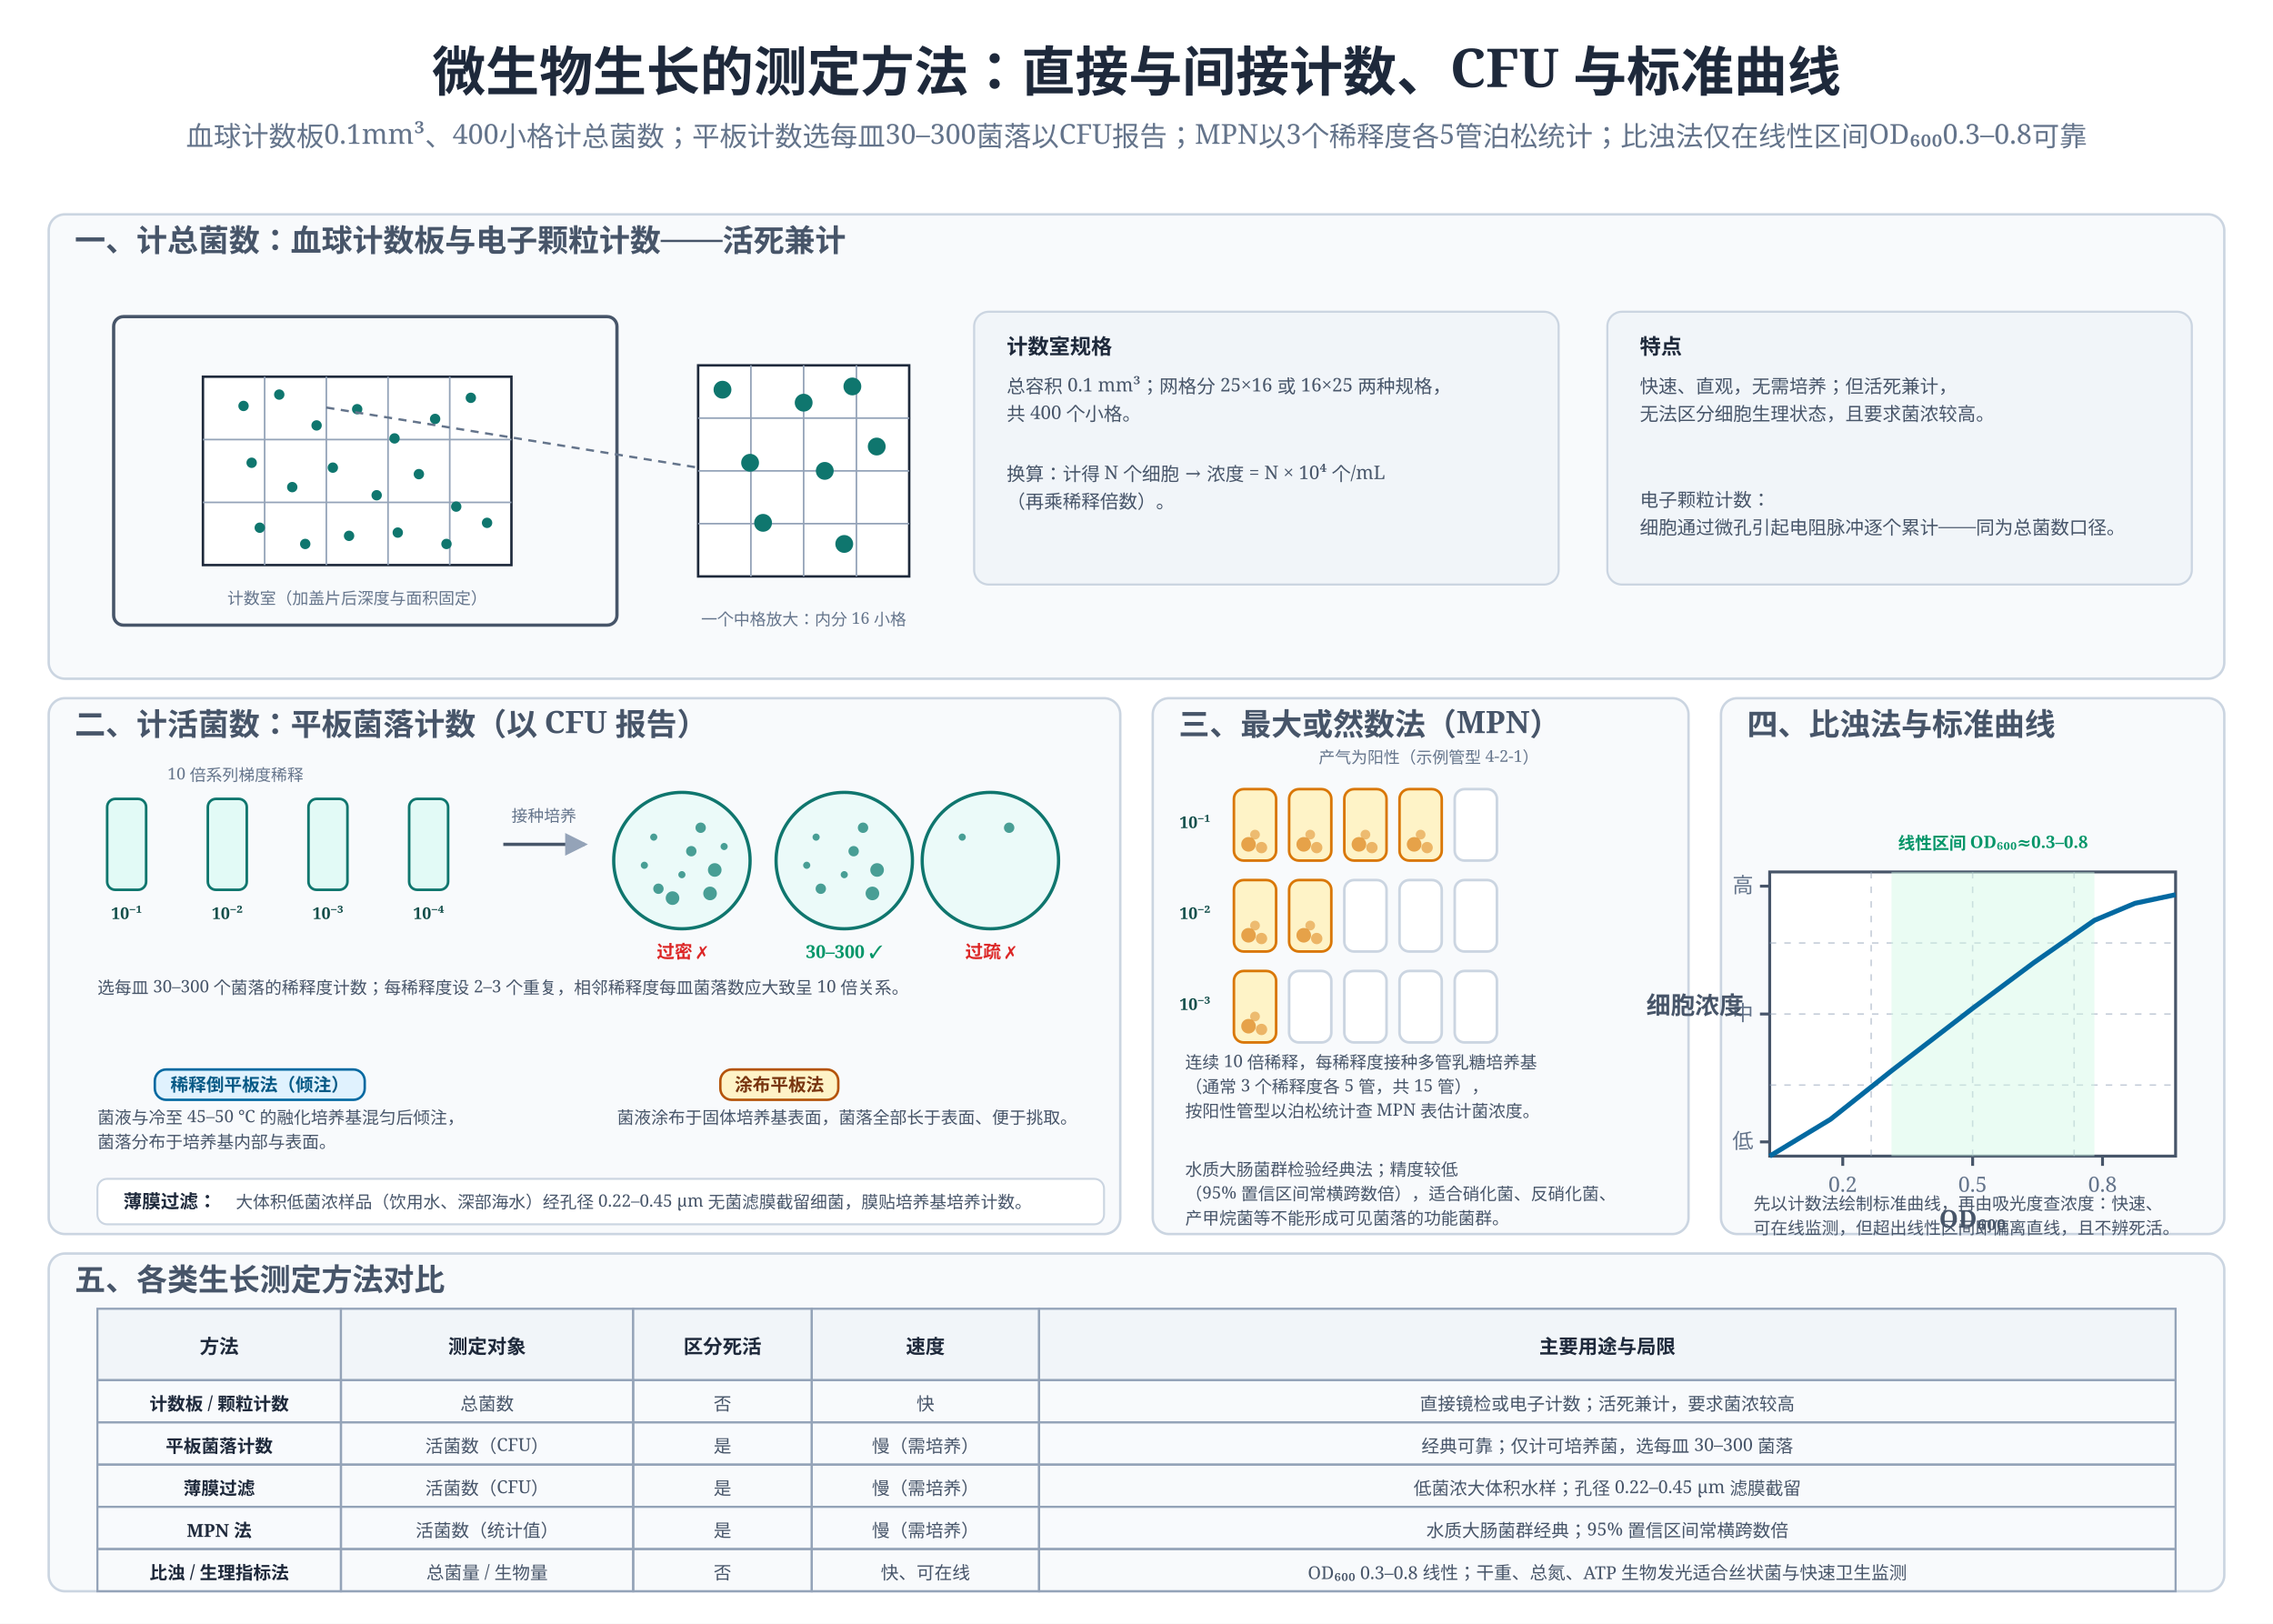
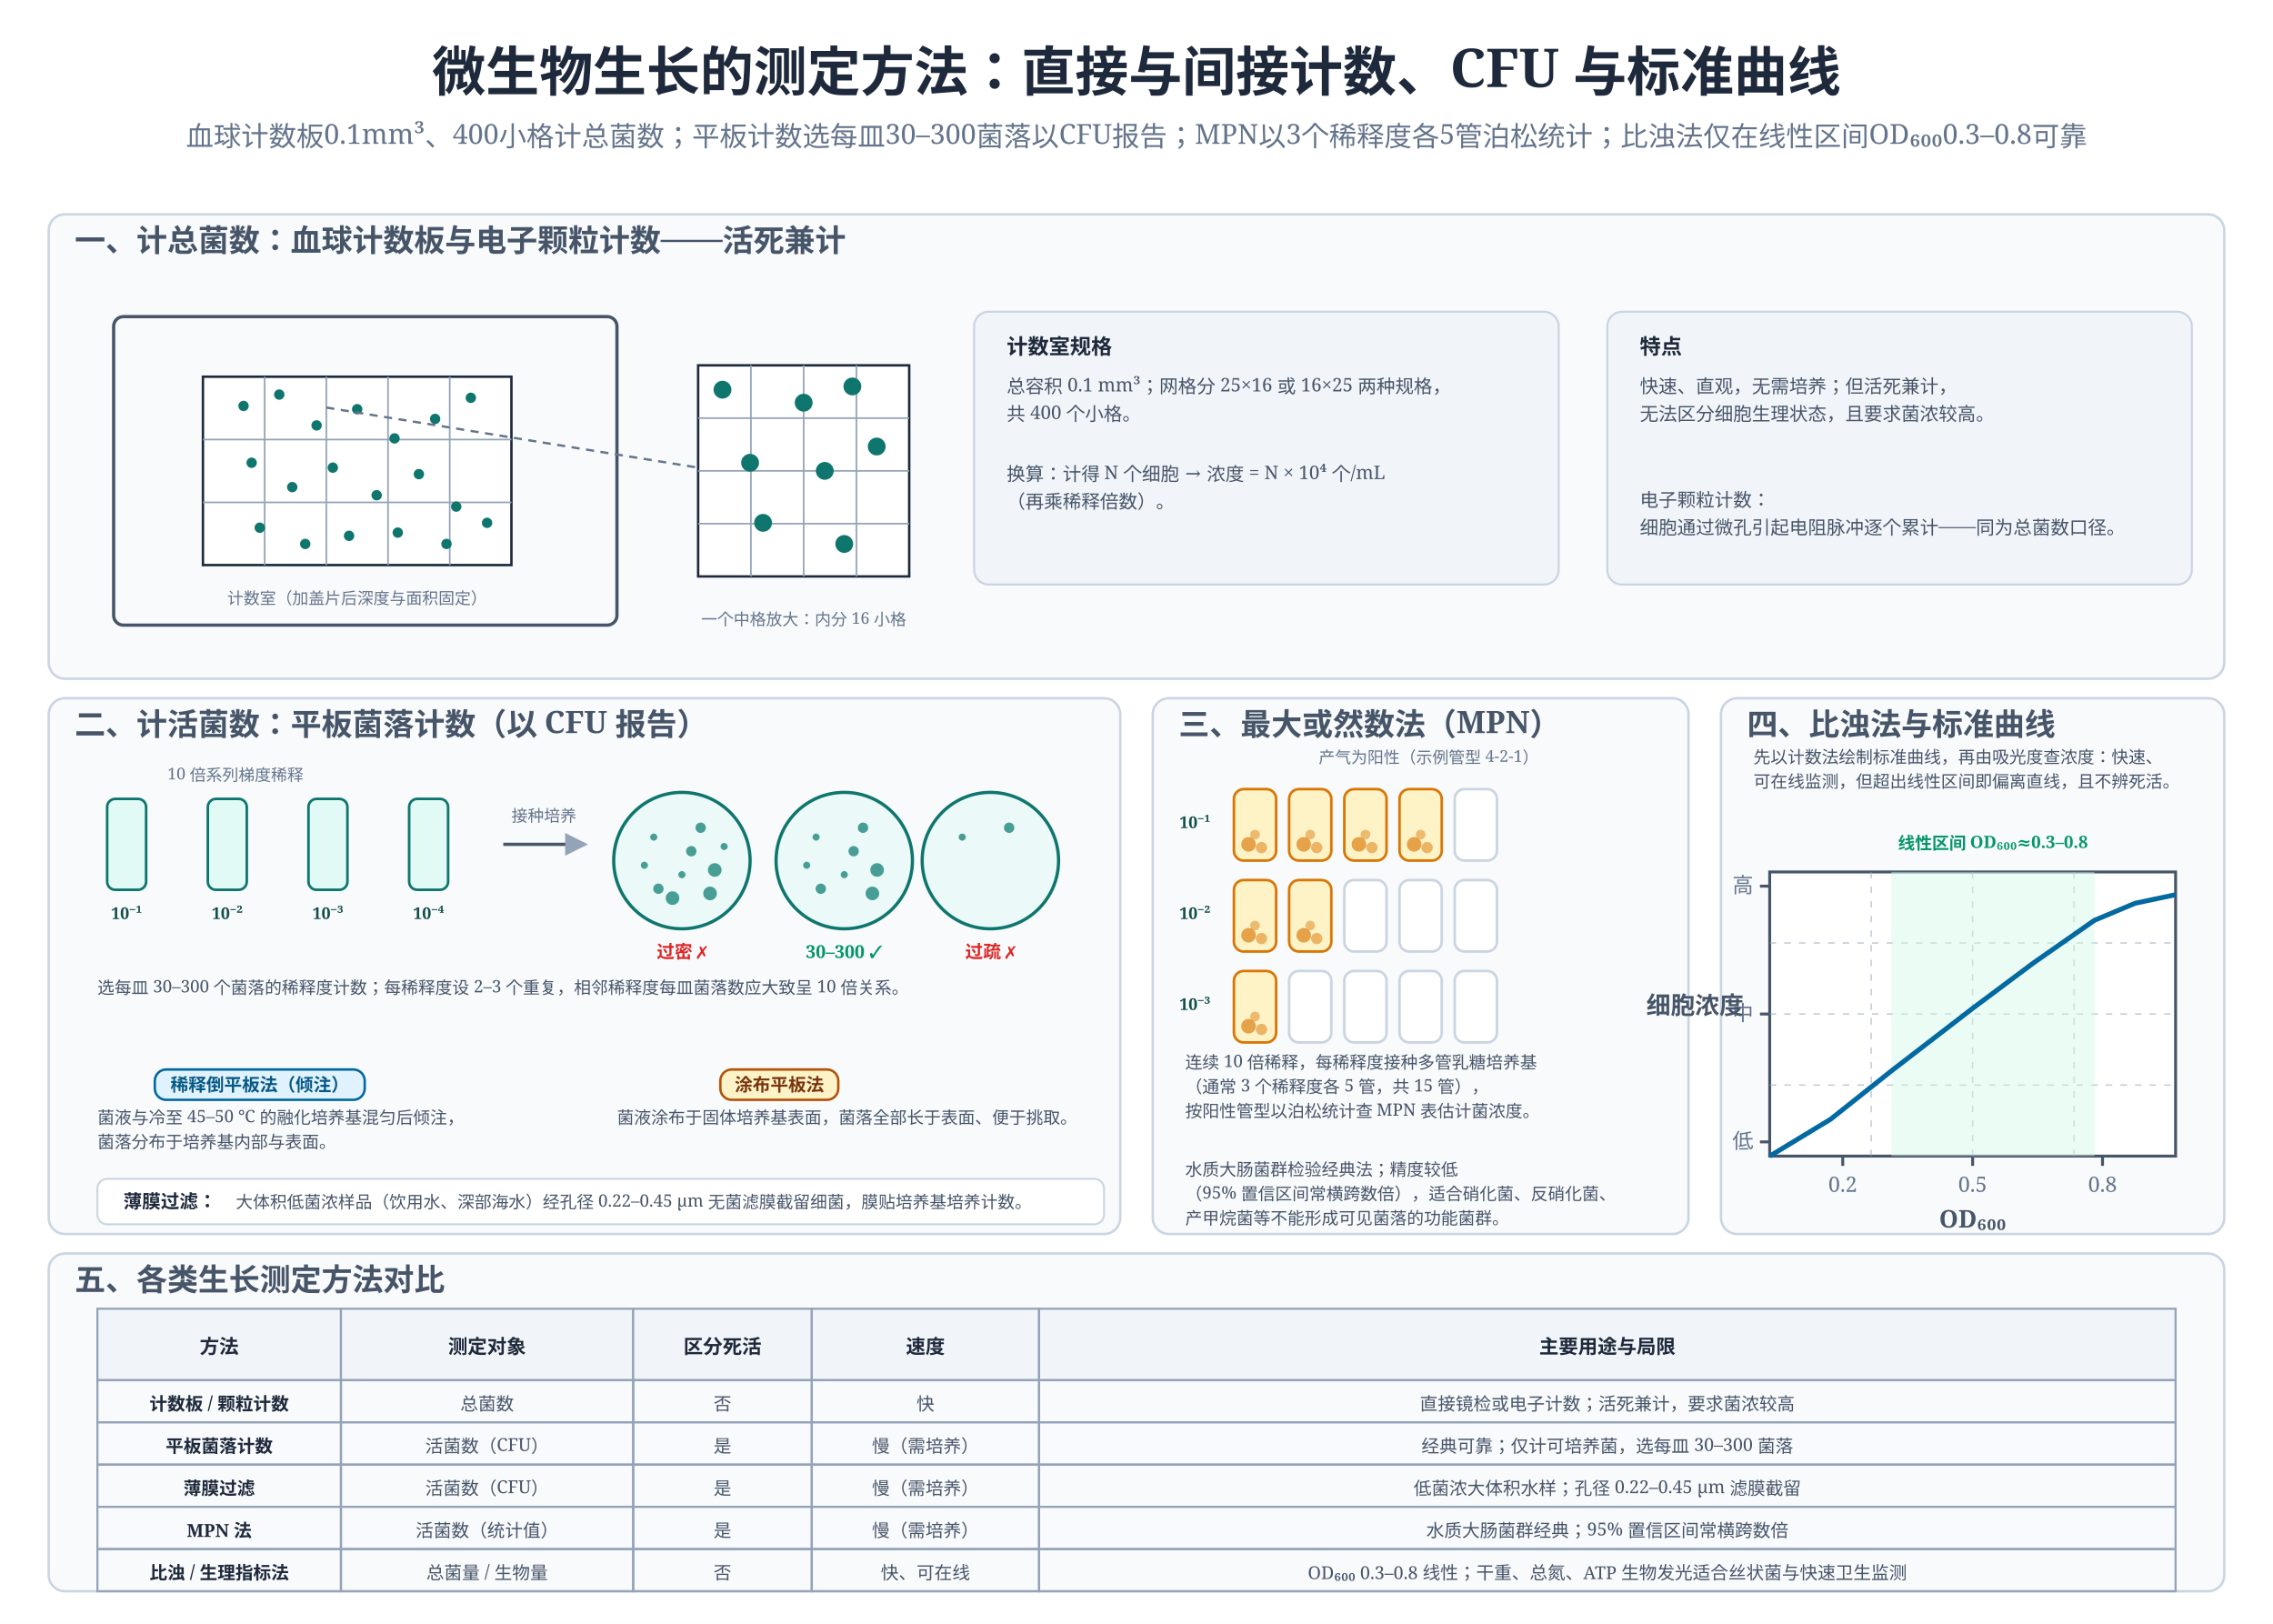
<svg xmlns="http://www.w3.org/2000/svg" width="1400" height="1000" viewBox="0 0 1400 1000" font-family="Noto Serif SC, LXGW WenKai, Songti SC, serif">
  <defs>
    <marker id="arr-ink" viewBox="0 0 10 10" refX="8.5" refY="5" markerWidth="7" markerHeight="7" orient="auto-start-reverse">
      <path d="M0,0 L10,5 L0,10 z" fill="#334155" />
    </marker>
    <marker id="arr-dna" viewBox="0 0 10 10" refX="8.5" refY="5" markerWidth="7" markerHeight="7" orient="auto-start-reverse">
      <path d="M0,0 L10,5 L0,10 z" fill="#0f766e" />
    </marker>
    <marker id="arr-rna" viewBox="0 0 10 10" refX="8.5" refY="5" markerWidth="7" markerHeight="7" orient="auto-start-reverse">
      <path d="M0,0 L10,5 L0,10 z" fill="#b45309" />
    </marker>
    <marker id="arr-pro" viewBox="0 0 10 10" refX="8.5" refY="5" markerWidth="7" markerHeight="7" orient="auto-start-reverse">
      <path d="M0,0 L10,5 L0,10 z" fill="#6d28d9" />
    </marker>
    <marker id="arr-enz" viewBox="0 0 10 10" refX="8.5" refY="5" markerWidth="7" markerHeight="7" orient="auto-start-reverse">
      <path d="M0,0 L10,5 L0,10 z" fill="#be185d" />
    </marker>
    <marker id="arr-acc" viewBox="0 0 10 10" refX="8.5" refY="5" markerWidth="7" markerHeight="7" orient="auto-start-reverse">
      <path d="M0,0 L10,5 L0,10 z" fill="#0369a1" />
    </marker>
    <marker id="arr-ok" viewBox="0 0 10 10" refX="8.5" refY="5" markerWidth="7" markerHeight="7" orient="auto-start-reverse">
      <path d="M0,0 L10,5 L0,10 z" fill="#059669" />
    </marker>
    <marker id="arr-warn" viewBox="0 0 10 10" refX="8.5" refY="5" markerWidth="7" markerHeight="7" orient="auto-start-reverse">
      <path d="M0,0 L10,5 L0,10 z" fill="#b45309" />
    </marker>
    <marker id="arr-bad" viewBox="0 0 10 10" refX="8.5" refY="5" markerWidth="7" markerHeight="7" orient="auto-start-reverse">
      <path d="M0,0 L10,5 L0,10 z" fill="#dc2626" />
    </marker>
    <marker id="arr-mute" viewBox="0 0 10 10" refX="8.5" refY="5" markerWidth="7" markerHeight="7" orient="auto-start-reverse">
      <path d="M0,0 L10,5 L0,10 z" fill="#94a3b8" />
    </marker>
  </defs>
  <rect x="0" y="0" width="1400" height="1000" fill="#ffffff" />
  <text x="700" y="56" text-anchor="middle" font-size="33" font-weight="700" fill="#1e293b">微生物生长的测定方法：直接与间接计数、CFU 与标准曲线</text>
  <text x="700" y="90" text-anchor="middle" font-size="17" fill="#64748b">血球计数板0.1mm³、400小格计总菌数；平板计数选每皿30–300菌落以CFU报告；MPN以3个稀释度各5管泊松统计；比浊法仅在线性区间OD₆₀₀0.3–0.8可靠</text>
  <rect x="30" y="132" width="1340" height="286" rx="10" fill="#f8fafc" stroke="#cbd5e1" stroke-width="1.5" />
  <text x="46" y="154.84" font-size="19" fill="#475569" font-weight="700">一、计总菌数：血球计数板与电子颗粒计数——活死兼计</text>
  <rect x="70" y="195" width="310" height="190" rx="6" fill="#f8fafc" stroke="#475569" stroke-width="2" />
  <rect x="125" y="232" width="190" height="116" fill="#ffffff" stroke="#1e293b" stroke-width="1.5" />
  <line x1="163" y1="232" x2="163" y2="348" stroke="#94a3b8" stroke-width="1" />
  <line x1="201" y1="232" x2="201" y2="348" stroke="#94a3b8" stroke-width="1" />
  <line x1="239" y1="232" x2="239" y2="348" stroke="#94a3b8" stroke-width="1" />
  <line x1="277" y1="232" x2="277" y2="348" stroke="#94a3b8" stroke-width="1" />
  <line x1="125" y1="270.7" x2="315" y2="270.7" stroke="#94a3b8" stroke-width="1" />
  <line x1="125" y1="309.4" x2="315" y2="309.4" stroke="#94a3b8" stroke-width="1" />
  <circle cx="150" cy="250" r="3.2" fill="#0f766e" />
  <circle cx="172" cy="243" r="3.2" fill="#0f766e" />
  <circle cx="195" cy="262" r="3.2" fill="#0f766e" />
  <circle cx="220" cy="252" r="3.2" fill="#0f766e" />
  <circle cx="243" cy="270" r="3.2" fill="#0f766e" />
  <circle cx="268" cy="258" r="3.2" fill="#0f766e" />
  <circle cx="290" cy="245" r="3.2" fill="#0f766e" />
  <circle cx="155" cy="285" r="3.2" fill="#0f766e" />
  <circle cx="180" cy="300" r="3.2" fill="#0f766e" />
  <circle cx="205" cy="288" r="3.2" fill="#0f766e" />
  <circle cx="232" cy="305" r="3.2" fill="#0f766e" />
  <circle cx="258" cy="292" r="3.2" fill="#0f766e" />
  <circle cx="281" cy="312" r="3.2" fill="#0f766e" />
  <circle cx="160" cy="325" r="3.2" fill="#0f766e" />
  <circle cx="188" cy="335" r="3.2" fill="#0f766e" />
  <circle cx="215" cy="330" r="3.2" fill="#0f766e" />
  <circle cx="245" cy="328" r="3.2" fill="#0f766e" />
  <circle cx="275" cy="335" r="3.2" fill="#0f766e" />
  <circle cx="300" cy="322" r="3.2" fill="#0f766e" />
  <text x="220" y="372" font-size="10" fill="#64748b" text-anchor="middle">计数室（加盖片后深度与面积固定）</text>
  <rect x="430" y="225" width="130" height="130" fill="#ffffff" stroke="#1e293b" stroke-width="1.5" />
  <line x1="462.5" y1="225" x2="462.5" y2="355" stroke="#94a3b8" stroke-width="1" />
  <line x1="430" y1="257.5" x2="560" y2="257.5" stroke="#94a3b8" stroke-width="1" />
  <line x1="495" y1="225" x2="495" y2="355" stroke="#94a3b8" stroke-width="1" />
  <line x1="430" y1="290" x2="560" y2="290" stroke="#94a3b8" stroke-width="1" />
  <line x1="527.5" y1="225" x2="527.5" y2="355" stroke="#94a3b8" stroke-width="1" />
  <line x1="430" y1="322.5" x2="560" y2="322.5" stroke="#94a3b8" stroke-width="1" />
  <circle cx="445" cy="240" r="5.5" fill="#0f766e" />
  <circle cx="495" cy="248" r="5.5" fill="#0f766e" />
  <circle cx="525" cy="238" r="5.5" fill="#0f766e" />
  <circle cx="462" cy="285" r="5.5" fill="#0f766e" />
  <circle cx="508" cy="290" r="5.5" fill="#0f766e" />
  <circle cx="540" cy="275" r="5.5" fill="#0f766e" />
  <circle cx="470" cy="322" r="5.5" fill="#0f766e" />
  <circle cx="520" cy="335" r="5.5" fill="#0f766e" />
  <line x1="201" y1="251" x2="430" y2="288" stroke="#64748b" stroke-width="1.4" stroke-dasharray="5 4" />
  <text x="495" y="385" font-size="10" fill="#64748b" text-anchor="middle">一个中格放大：内分 16 小格</text>
  <rect x="600" y="192" width="360" height="168" rx="9" fill="#f1f5f9" stroke="#cbd5e1" stroke-width="1.3" />
  <text x="620" y="218" font-size="13" fill="#1e293b" font-weight="700">计数室规格</text>
  <text x="620" y="242" font-size="11.5" fill="#475569">总容积 0.1 mm³；网格分 25×16 或 16×25 两种规格，</text>
  <text x="620" y="259" font-size="11.5" fill="#475569">共 400 个小格。</text>
  <text x="620" y="296" font-size="11.5" fill="#475569">换算：计得 N 个细胞 → 浓度 = N × 10⁴ 个/mL</text>
  <text x="620" y="313" font-size="11.5" fill="#475569">（再乘稀释倍数）。</text>
  <rect x="990" y="192" width="360" height="168" rx="9" fill="#f1f5f9" stroke="#cbd5e1" stroke-width="1.3" />
  <text x="1010" y="218" font-size="13" fill="#1e293b" font-weight="700">特点</text>
  <text x="1010" y="242" font-size="11.5" fill="#475569">快速、直观，无需培养；但活死兼计，</text>
  <text x="1010" y="259" font-size="11.5" fill="#475569">无法区分细胞生理状态，且要求菌浓较高。</text>
  <text x="1010" y="312" font-size="11.5" fill="#475569">电子颗粒计数：</text>
  <text x="1010" y="329" font-size="11.5" fill="#475569">细胞通过微孔引起电阻脉冲逐个累计——同为总菌数口径。</text>
  <rect x="30" y="430" width="660" height="330" rx="10" fill="#f8fafc" stroke="#cbd5e1" stroke-width="1.5" />
  <text x="46" y="452.84" font-size="19" fill="#475569" font-weight="700">二、计活菌数：平板菌落计数（以 CFU 报告）</text>
  <rect x="66" y="492" width="24" height="56" rx="5" fill="#ccfbf1" fill-opacity="0.5" stroke="#0f766e" stroke-width="1.6" />
  <text x="78" y="566" font-size="10" fill="#134e4a" text-anchor="middle" font-weight="700">10⁻¹</text>
  <rect x="128" y="492" width="24" height="56" rx="5" fill="#ccfbf1" fill-opacity="0.5" stroke="#0f766e" stroke-width="1.6" />
  <text x="140" y="566" font-size="10" fill="#134e4a" text-anchor="middle" font-weight="700">10⁻²</text>
  <rect x="190" y="492" width="24" height="56" rx="5" fill="#ccfbf1" fill-opacity="0.5" stroke="#0f766e" stroke-width="1.6" />
  <text x="202" y="566" font-size="10" fill="#134e4a" text-anchor="middle" font-weight="700">10⁻³</text>
  <rect x="252" y="492" width="24" height="56" rx="5" fill="#ccfbf1" fill-opacity="0.5" stroke="#0f766e" stroke-width="1.6" />
  <text x="264" y="566" font-size="10" fill="#134e4a" text-anchor="middle" font-weight="700">10⁻⁴</text>
  <text x="145" y="480" font-size="10" fill="#64748b" text-anchor="middle">10 倍系列梯度稀释</text>
  <line x1="310" y1="520" x2="360" y2="520" stroke="#475569" stroke-width="2" marker-end="url(#arr-mute)" />
  <text x="335" y="506" font-size="10" fill="#64748b" text-anchor="middle">接种培养</text>
  <circle cx="402.66" cy="515.55" r="2.2" fill="#0f766e" />
  <circle cx="431.56" cy="509.77" r="3.2" fill="#0f766e" />
  <circle cx="440.23" cy="535.78" r="4.2" fill="#0f766e" />
  <circle cx="420" cy="538.67" r="2.2" fill="#0f766e" />
  <circle cx="405.55" cy="547.34" r="3.2" fill="#0f766e" />
  <circle cx="437.34" cy="550.23" r="4.2" fill="#0f766e" />
  <circle cx="396.88" cy="532.89" r="2.2" fill="#0f766e" />
  <circle cx="425.78" cy="524.22" r="3.2" fill="#0f766e" />
  <circle cx="414.22" cy="553.12" r="4.2" fill="#0f766e" />
  <circle cx="446.01" cy="521.33" r="2.2" fill="#0f766e" />
  <circle cx="502.66" cy="515.55" r="2.2" fill="#0f766e" />
  <circle cx="531.56" cy="509.77" r="3.2" fill="#0f766e" />
  <circle cx="540.23" cy="535.78" r="4.2" fill="#0f766e" />
  <circle cx="520" cy="538.67" r="2.2" fill="#0f766e" />
  <circle cx="505.55" cy="547.34" r="3.2" fill="#0f766e" />
  <circle cx="537.34" cy="550.23" r="4.2" fill="#0f766e" />
  <circle cx="496.88" cy="532.89" r="2.2" fill="#0f766e" />
  <circle cx="525.78" cy="524.22" r="3.2" fill="#0f766e" />
  <circle cx="592.66" cy="515.55" r="2.2" fill="#0f766e" />
  <circle cx="621.56" cy="509.77" r="3.2" fill="#0f766e" />
  <circle cx="420" cy="530" r="42" fill="#ccfbf1" fill-opacity="0.3" stroke="#0f766e" stroke-width="2" />
  <circle cx="520" cy="530" r="42" fill="#ccfbf1" fill-opacity="0.3" stroke="#0f766e" stroke-width="2" />
  <circle cx="610" cy="530" r="42" fill="#ccfbf1" fill-opacity="0.3" stroke="#0f766e" stroke-width="2" />
  <text x="420" y="590" font-size="11" fill="#dc2626" text-anchor="middle" font-weight="700">过密 ✗</text>
  <text x="520" y="590" font-size="11" fill="#059669" text-anchor="middle" font-weight="700">30–300 ✓</text>
  <text x="610" y="590" font-size="11" fill="#dc2626" text-anchor="middle" font-weight="700">过疏 ✗</text>
  <text x="60" y="612" font-size="10.5" fill="#475569">选每皿 30–300 个菌落的稀释度计数；每稀释度设 2–3 个重复，相邻稀释度每皿菌落数应大致呈 10 倍关系。</text>
  <rect x="95.35" y="658.65" width="129.3" height="18.7" rx="7" fill="#e0f2fe" stroke="#0369a1" stroke-width="1.5" />
  <text x="160" y="671.96" font-size="11" fill="#075985" text-anchor="middle" font-weight="700">稀释倒平板法（倾注）</text>
  <text x="60" y="692" font-size="10.5" fill="#475569">菌液与冷至 45–50 ℃ 的融化培养基混匀后倾注，</text>
  <text x="60" y="707" font-size="10.5" fill="#475569">菌落分布于培养基内部与表面。</text>
  <rect x="443.675" y="658.65" width="72.65" height="18.7" rx="7" fill="#fef3c7" stroke="#b45309" stroke-width="1.5" />
  <text x="480" y="671.96" font-size="11" fill="#78350f" text-anchor="middle" font-weight="700">涂布平板法</text>
  <text x="380" y="692" font-size="10.5" fill="#475569">菌液涂布于固体培养基表面，菌落全部长于表面、便于挑取。</text>
  <rect x="60" y="726" width="620" height="28" rx="6" fill="#ffffff" stroke="#cbd5e1" stroke-width="1.2" />
  <text x="76" y="744" font-size="11.5" fill="#1e293b" font-weight="700">薄膜过滤：</text>
  <text x="145.225" y="744" font-size="10.5" fill="#475569">大体积低菌浓样品（饮用水、深部海水）经孔径 0.22–0.45 μm 无菌滤膜截留细菌，膜贴培养基培养计数。</text>
  <rect x="710" y="430" width="330" height="330" rx="10" fill="#f8fafc" stroke="#cbd5e1" stroke-width="1.5" />
  <text x="726" y="452.84" font-size="19" fill="#475569" font-weight="700">三、最大或然数法（MPN）</text>
  <text x="736" y="510" font-size="10" fill="#134e4a" text-anchor="middle" font-weight="700">10⁻¹</text>
  <rect x="760" y="486" width="26" height="44" rx="6" fill="#fef3c7" stroke="#d97706" stroke-width="1.6" />
  <circle cx="769" cy="520" r="4.5" fill="#d97706" opacity="0.65" />
  <circle cx="777" cy="522" r="3.5" fill="#d97706" opacity="0.5" />
  <circle cx="773" cy="514" r="3" fill="#d97706" opacity="0.45" />
  <rect x="794" y="486" width="26" height="44" rx="6" fill="#fef3c7" stroke="#d97706" stroke-width="1.6" />
  <circle cx="803" cy="520" r="4.5" fill="#d97706" opacity="0.65" />
  <circle cx="811" cy="522" r="3.5" fill="#d97706" opacity="0.5" />
  <circle cx="807" cy="514" r="3" fill="#d97706" opacity="0.45" />
  <rect x="828" y="486" width="26" height="44" rx="6" fill="#fef3c7" stroke="#d97706" stroke-width="1.6" />
  <circle cx="837" cy="520" r="4.5" fill="#d97706" opacity="0.65" />
  <circle cx="845" cy="522" r="3.5" fill="#d97706" opacity="0.5" />
  <circle cx="841" cy="514" r="3" fill="#d97706" opacity="0.45" />
  <rect x="862" y="486" width="26" height="44" rx="6" fill="#fef3c7" stroke="#d97706" stroke-width="1.6" />
  <circle cx="871" cy="520" r="4.5" fill="#d97706" opacity="0.65" />
  <circle cx="879" cy="522" r="3.5" fill="#d97706" opacity="0.5" />
  <circle cx="875" cy="514" r="3" fill="#d97706" opacity="0.45" />
  <rect x="896" y="486" width="26" height="44" rx="6" fill="#ffffff" stroke="#cbd5e1" stroke-width="1.6" />
  <text x="736" y="566" font-size="10" fill="#134e4a" text-anchor="middle" font-weight="700">10⁻²</text>
  <rect x="760" y="542" width="26" height="44" rx="6" fill="#fef3c7" stroke="#d97706" stroke-width="1.6" />
  <circle cx="769" cy="576" r="4.5" fill="#d97706" opacity="0.65" />
  <circle cx="777" cy="578" r="3.5" fill="#d97706" opacity="0.5" />
  <circle cx="773" cy="570" r="3" fill="#d97706" opacity="0.45" />
  <rect x="794" y="542" width="26" height="44" rx="6" fill="#fef3c7" stroke="#d97706" stroke-width="1.6" />
  <circle cx="803" cy="576" r="4.5" fill="#d97706" opacity="0.65" />
  <circle cx="811" cy="578" r="3.5" fill="#d97706" opacity="0.5" />
  <circle cx="807" cy="570" r="3" fill="#d97706" opacity="0.45" />
  <rect x="828" y="542" width="26" height="44" rx="6" fill="#ffffff" stroke="#cbd5e1" stroke-width="1.6" />
  <rect x="862" y="542" width="26" height="44" rx="6" fill="#ffffff" stroke="#cbd5e1" stroke-width="1.6" />
  <rect x="896" y="542" width="26" height="44" rx="6" fill="#ffffff" stroke="#cbd5e1" stroke-width="1.6" />
  <text x="736" y="622" font-size="10" fill="#134e4a" text-anchor="middle" font-weight="700">10⁻³</text>
  <rect x="760" y="598" width="26" height="44" rx="6" fill="#fef3c7" stroke="#d97706" stroke-width="1.6" />
  <circle cx="769" cy="632" r="4.5" fill="#d97706" opacity="0.65" />
  <circle cx="777" cy="634" r="3.5" fill="#d97706" opacity="0.5" />
  <circle cx="773" cy="626" r="3" fill="#d97706" opacity="0.45" />
  <rect x="794" y="598" width="26" height="44" rx="6" fill="#ffffff" stroke="#cbd5e1" stroke-width="1.6" />
  <rect x="828" y="598" width="26" height="44" rx="6" fill="#ffffff" stroke="#cbd5e1" stroke-width="1.6" />
  <rect x="862" y="598" width="26" height="44" rx="6" fill="#ffffff" stroke="#cbd5e1" stroke-width="1.6" />
  <rect x="896" y="598" width="26" height="44" rx="6" fill="#ffffff" stroke="#cbd5e1" stroke-width="1.6" />
  <text x="880" y="470" font-size="10" fill="#64748b" text-anchor="middle">产气为阳性（示例管型 4-2-1）</text>
  <text x="730" y="658" font-size="10.5" fill="#475569">连续 10 倍稀释，每稀释度接种多管乳糖培养基</text>
  <text x="730" y="673" font-size="10.5" fill="#475569">（通常 3 个稀释度各 5 管，共 15 管），</text>
  <text x="730" y="688" font-size="10.5" fill="#475569">按阳性管型以泊松统计查 MPN 表估计菌浓度。</text>
  <text x="730" y="724" font-size="10.5" fill="#475569">水质大肠菌群检验经典法；精度较低</text>
  <text x="730" y="739" font-size="10.5" fill="#475569">（95% 置信区间常横跨数倍），适合硝化菌、反硝化菌、</text>
  <text x="730" y="754" font-size="10.5" fill="#475569">产甲烷菌等不能形成可见菌落的功能菌群。</text>
  <rect x="1060" y="430" width="310" height="330" rx="10" fill="#f8fafc" stroke="#cbd5e1" stroke-width="1.5" />
  <text x="1076" y="452.84" font-size="19" fill="#475569" font-weight="700">四、比浊法与标准曲线</text>
  <rect x="1090" y="537" width="250" height="175" fill="#ffffff" stroke="#475569" stroke-width="1.8" />
  <line x1="1090" y1="668.25" x2="1340" y2="668.25" stroke="#94a3b8" stroke-width="0.9" stroke-dasharray="4 5" opacity="0.55" />
  <line x1="1152.5" y1="712" x2="1152.5" y2="537" stroke="#94a3b8" stroke-width="0.9" stroke-dasharray="4 5" opacity="0.55" />
  <line x1="1090" y1="624.5" x2="1340" y2="624.5" stroke="#94a3b8" stroke-width="0.9" stroke-dasharray="4 5" opacity="0.55" />
  <line x1="1215" y1="712" x2="1215" y2="537" stroke="#94a3b8" stroke-width="0.9" stroke-dasharray="4 5" opacity="0.55" />
  <line x1="1090" y1="580.75" x2="1340" y2="580.75" stroke="#94a3b8" stroke-width="0.9" stroke-dasharray="4 5" opacity="0.55" />
  <line x1="1277.5" y1="712" x2="1277.5" y2="537" stroke="#94a3b8" stroke-width="0.9" stroke-dasharray="4 5" opacity="0.55" />
  <line x1="1135" y1="712" x2="1135" y2="718" stroke="#475569" stroke-width="1.8" />
  <text x="1135" y="734" font-size="13" fill="#64748b" text-anchor="middle">0.2</text>
  <line x1="1215" y1="712" x2="1215" y2="718" stroke="#475569" stroke-width="1.8" />
  <text x="1215" y="734" font-size="13" fill="#64748b" text-anchor="middle">0.5</text>
  <line x1="1295" y1="712" x2="1295" y2="718" stroke="#475569" stroke-width="1.8" />
  <text x="1295" y="734" font-size="13" fill="#64748b" text-anchor="middle">0.8</text>
  <line x1="1084" y1="703.25" x2="1090" y2="703.25" stroke="#475569" stroke-width="1.8" />
  <text x="1080" y="707.25" font-size="13" fill="#64748b" text-anchor="end">低</text>
  <line x1="1084" y1="624.5" x2="1090" y2="624.5" stroke="#475569" stroke-width="1.8" />
  <text x="1080" y="628.5" font-size="13" fill="#64748b" text-anchor="end">中</text>
  <line x1="1084" y1="545.75" x2="1090" y2="545.75" stroke="#475569" stroke-width="1.8" />
  <text x="1080" y="549.75" font-size="13" fill="#64748b" text-anchor="end">高</text>
  <text x="1215" y="756" font-size="15" fill="#475569" text-anchor="middle" font-weight="600">OD₆₀₀</text>
  <text x="1044" y="624.5" font-size="15" fill="#475569" text-anchor="middle" font-weight="600">细胞浓度</text>
  <rect x="1165" y="537" width="125" height="175" fill="#d1fae5" fill-opacity="0.45" />
  <path d="M1090.0,712.0 L1127.5,689.3 L1165.0,659.5 L1215.0,621.0 L1252.5,593.0 L1290.0,566.8 L1315.0,556.3 L1340.0,551.0" fill="none" stroke="#0369a1" stroke-width="3" />
  <text x="1227.5" y="523" font-size="10.5" fill="#059669" text-anchor="middle" font-weight="700">线性区间 OD₆₀₀≈0.3–0.8</text>
-   <text x="1080" y="745" font-size="10.5" fill="#475569">先以计数法绘制标准曲线，再由吸光度查浓度：快速、</text>
-   <text x="1080" y="760" font-size="10.5" fill="#475569">可在线监测，但超出线性区间即偏离直线，且不辨死活。</text>
+   <text x="1080" y="470" font-size="10.5" fill="#475569">先以计数法绘制标准曲线，再由吸光度查浓度：快速、</text>
+   <text x="1080" y="485" font-size="10.5" fill="#475569">可在线监测，但超出线性区间即偏离直线，且不辨死活。</text>
  <rect x="30" y="772" width="1340" height="208" rx="10" fill="#f8fafc" stroke="#cbd5e1" stroke-width="1.5" />
  <text x="46" y="794.84" font-size="19" fill="#475569" font-weight="700">五、各类生长测定方法对比</text>
  <rect x="60" y="806" width="150" height="44" fill="#f1f5f9" stroke="#94a3b8" stroke-width="1.3" />
  <text x="135" y="833.5" font-size="12" fill="#1e293b" text-anchor="middle" font-weight="700">方法</text>
  <rect x="210" y="806" width="180" height="44" fill="#f1f5f9" stroke="#94a3b8" stroke-width="1.3" />
  <text x="300" y="833.5" font-size="12" fill="#1e293b" text-anchor="middle" font-weight="700">测定对象</text>
  <rect x="390" y="806" width="110" height="44" fill="#f1f5f9" stroke="#94a3b8" stroke-width="1.3" />
  <text x="445" y="833.5" font-size="12" fill="#1e293b" text-anchor="middle" font-weight="700">区分死活</text>
  <rect x="500" y="806" width="140" height="44" fill="#f1f5f9" stroke="#94a3b8" stroke-width="1.3" />
  <text x="570" y="833.5" font-size="12" fill="#1e293b" text-anchor="middle" font-weight="700">速度</text>
  <rect x="640" y="806" width="700" height="44" fill="#f1f5f9" stroke="#94a3b8" stroke-width="1.3" />
  <text x="990" y="833.5" font-size="12" fill="#1e293b" text-anchor="middle" font-weight="700">主要用途与局限</text>
  <rect x="60" y="850" width="150" height="26" fill="none" stroke="#94a3b8" stroke-width="1.3" />
  <text x="135" y="868.5" font-size="11" fill="#1e293b" text-anchor="middle" font-weight="700">计数板 / 颗粒计数</text>
  <rect x="210" y="850" width="180" height="26" fill="none" stroke="#94a3b8" stroke-width="1.3" />
  <text x="300" y="868.5" font-size="11" fill="#475569" text-anchor="middle" font-weight="500">总菌数</text>
  <rect x="390" y="850" width="110" height="26" fill="none" stroke="#94a3b8" stroke-width="1.3" />
  <text x="445" y="868.5" font-size="11" fill="#475569" text-anchor="middle" font-weight="500">否</text>
  <rect x="500" y="850" width="140" height="26" fill="none" stroke="#94a3b8" stroke-width="1.3" />
  <text x="570" y="868.5" font-size="11" fill="#475569" text-anchor="middle" font-weight="500">快</text>
  <rect x="640" y="850" width="700" height="26" fill="none" stroke="#94a3b8" stroke-width="1.3" />
  <text x="990" y="868.5" font-size="11" fill="#475569" text-anchor="middle" font-weight="500">直接镜检或电子计数；活死兼计，要求菌浓较高</text>
  <rect x="60" y="876" width="1280" height="26" fill="#f8fafc" fill-opacity="0.85" />
  <rect x="60" y="876" width="150" height="26" fill="none" stroke="#94a3b8" stroke-width="1.3" />
  <text x="135" y="894.5" font-size="11" fill="#1e293b" text-anchor="middle" font-weight="700">平板菌落计数</text>
  <rect x="210" y="876" width="180" height="26" fill="none" stroke="#94a3b8" stroke-width="1.3" />
  <text x="300" y="894.5" font-size="11" fill="#475569" text-anchor="middle" font-weight="500">活菌数（CFU）</text>
  <rect x="390" y="876" width="110" height="26" fill="none" stroke="#94a3b8" stroke-width="1.3" />
  <text x="445" y="894.5" font-size="11" fill="#475569" text-anchor="middle" font-weight="500">是</text>
  <rect x="500" y="876" width="140" height="26" fill="none" stroke="#94a3b8" stroke-width="1.3" />
  <text x="570" y="894.5" font-size="11" fill="#475569" text-anchor="middle" font-weight="500">慢（需培养）</text>
  <rect x="640" y="876" width="700" height="26" fill="none" stroke="#94a3b8" stroke-width="1.3" />
  <text x="990" y="894.5" font-size="11" fill="#475569" text-anchor="middle" font-weight="500">经典可靠；仅计可培养菌，选每皿 30–300 菌落</text>
  <rect x="60" y="902" width="150" height="26" fill="none" stroke="#94a3b8" stroke-width="1.3" />
  <text x="135" y="920.5" font-size="11" fill="#1e293b" text-anchor="middle" font-weight="700">薄膜过滤</text>
  <rect x="210" y="902" width="180" height="26" fill="none" stroke="#94a3b8" stroke-width="1.3" />
  <text x="300" y="920.5" font-size="11" fill="#475569" text-anchor="middle" font-weight="500">活菌数（CFU）</text>
  <rect x="390" y="902" width="110" height="26" fill="none" stroke="#94a3b8" stroke-width="1.3" />
  <text x="445" y="920.5" font-size="11" fill="#475569" text-anchor="middle" font-weight="500">是</text>
  <rect x="500" y="902" width="140" height="26" fill="none" stroke="#94a3b8" stroke-width="1.3" />
  <text x="570" y="920.5" font-size="11" fill="#475569" text-anchor="middle" font-weight="500">慢（需培养）</text>
  <rect x="640" y="902" width="700" height="26" fill="none" stroke="#94a3b8" stroke-width="1.3" />
  <text x="990" y="920.5" font-size="11" fill="#475569" text-anchor="middle" font-weight="500">低菌浓大体积水样；孔径 0.22–0.45 μm 滤膜截留</text>
  <rect x="60" y="928" width="1280" height="26" fill="#f8fafc" fill-opacity="0.85" />
  <rect x="60" y="928" width="150" height="26" fill="none" stroke="#94a3b8" stroke-width="1.3" />
  <text x="135" y="946.5" font-size="11" fill="#1e293b" text-anchor="middle" font-weight="700">MPN 法</text>
  <rect x="210" y="928" width="180" height="26" fill="none" stroke="#94a3b8" stroke-width="1.3" />
  <text x="300" y="946.5" font-size="11" fill="#475569" text-anchor="middle" font-weight="500">活菌数（统计值）</text>
  <rect x="390" y="928" width="110" height="26" fill="none" stroke="#94a3b8" stroke-width="1.3" />
  <text x="445" y="946.5" font-size="11" fill="#475569" text-anchor="middle" font-weight="500">是</text>
  <rect x="500" y="928" width="140" height="26" fill="none" stroke="#94a3b8" stroke-width="1.3" />
  <text x="570" y="946.5" font-size="11" fill="#475569" text-anchor="middle" font-weight="500">慢（需培养）</text>
  <rect x="640" y="928" width="700" height="26" fill="none" stroke="#94a3b8" stroke-width="1.3" />
  <text x="990" y="946.5" font-size="11" fill="#475569" text-anchor="middle" font-weight="500">水质大肠菌群经典；95% 置信区间常横跨数倍</text>
  <rect x="60" y="954" width="150" height="26" fill="none" stroke="#94a3b8" stroke-width="1.3" />
  <text x="135" y="972.5" font-size="11" fill="#1e293b" text-anchor="middle" font-weight="700">比浊 / 生理指标法</text>
  <rect x="210" y="954" width="180" height="26" fill="none" stroke="#94a3b8" stroke-width="1.3" />
  <text x="300" y="972.5" font-size="11" fill="#475569" text-anchor="middle" font-weight="500">总菌量 / 生物量</text>
  <rect x="390" y="954" width="110" height="26" fill="none" stroke="#94a3b8" stroke-width="1.3" />
  <text x="445" y="972.5" font-size="11" fill="#475569" text-anchor="middle" font-weight="500">否</text>
  <rect x="500" y="954" width="140" height="26" fill="none" stroke="#94a3b8" stroke-width="1.3" />
  <text x="570" y="972.5" font-size="11" fill="#475569" text-anchor="middle" font-weight="500">快、可在线</text>
  <rect x="640" y="954" width="700" height="26" fill="none" stroke="#94a3b8" stroke-width="1.3" />
  <text x="990" y="972.5" font-size="11" fill="#475569" text-anchor="middle" font-weight="500">OD₆₀₀ 0.3–0.8 线性；干重、总氮、ATP 生物发光适合丝状菌与快速卫生监测</text>
</svg>
